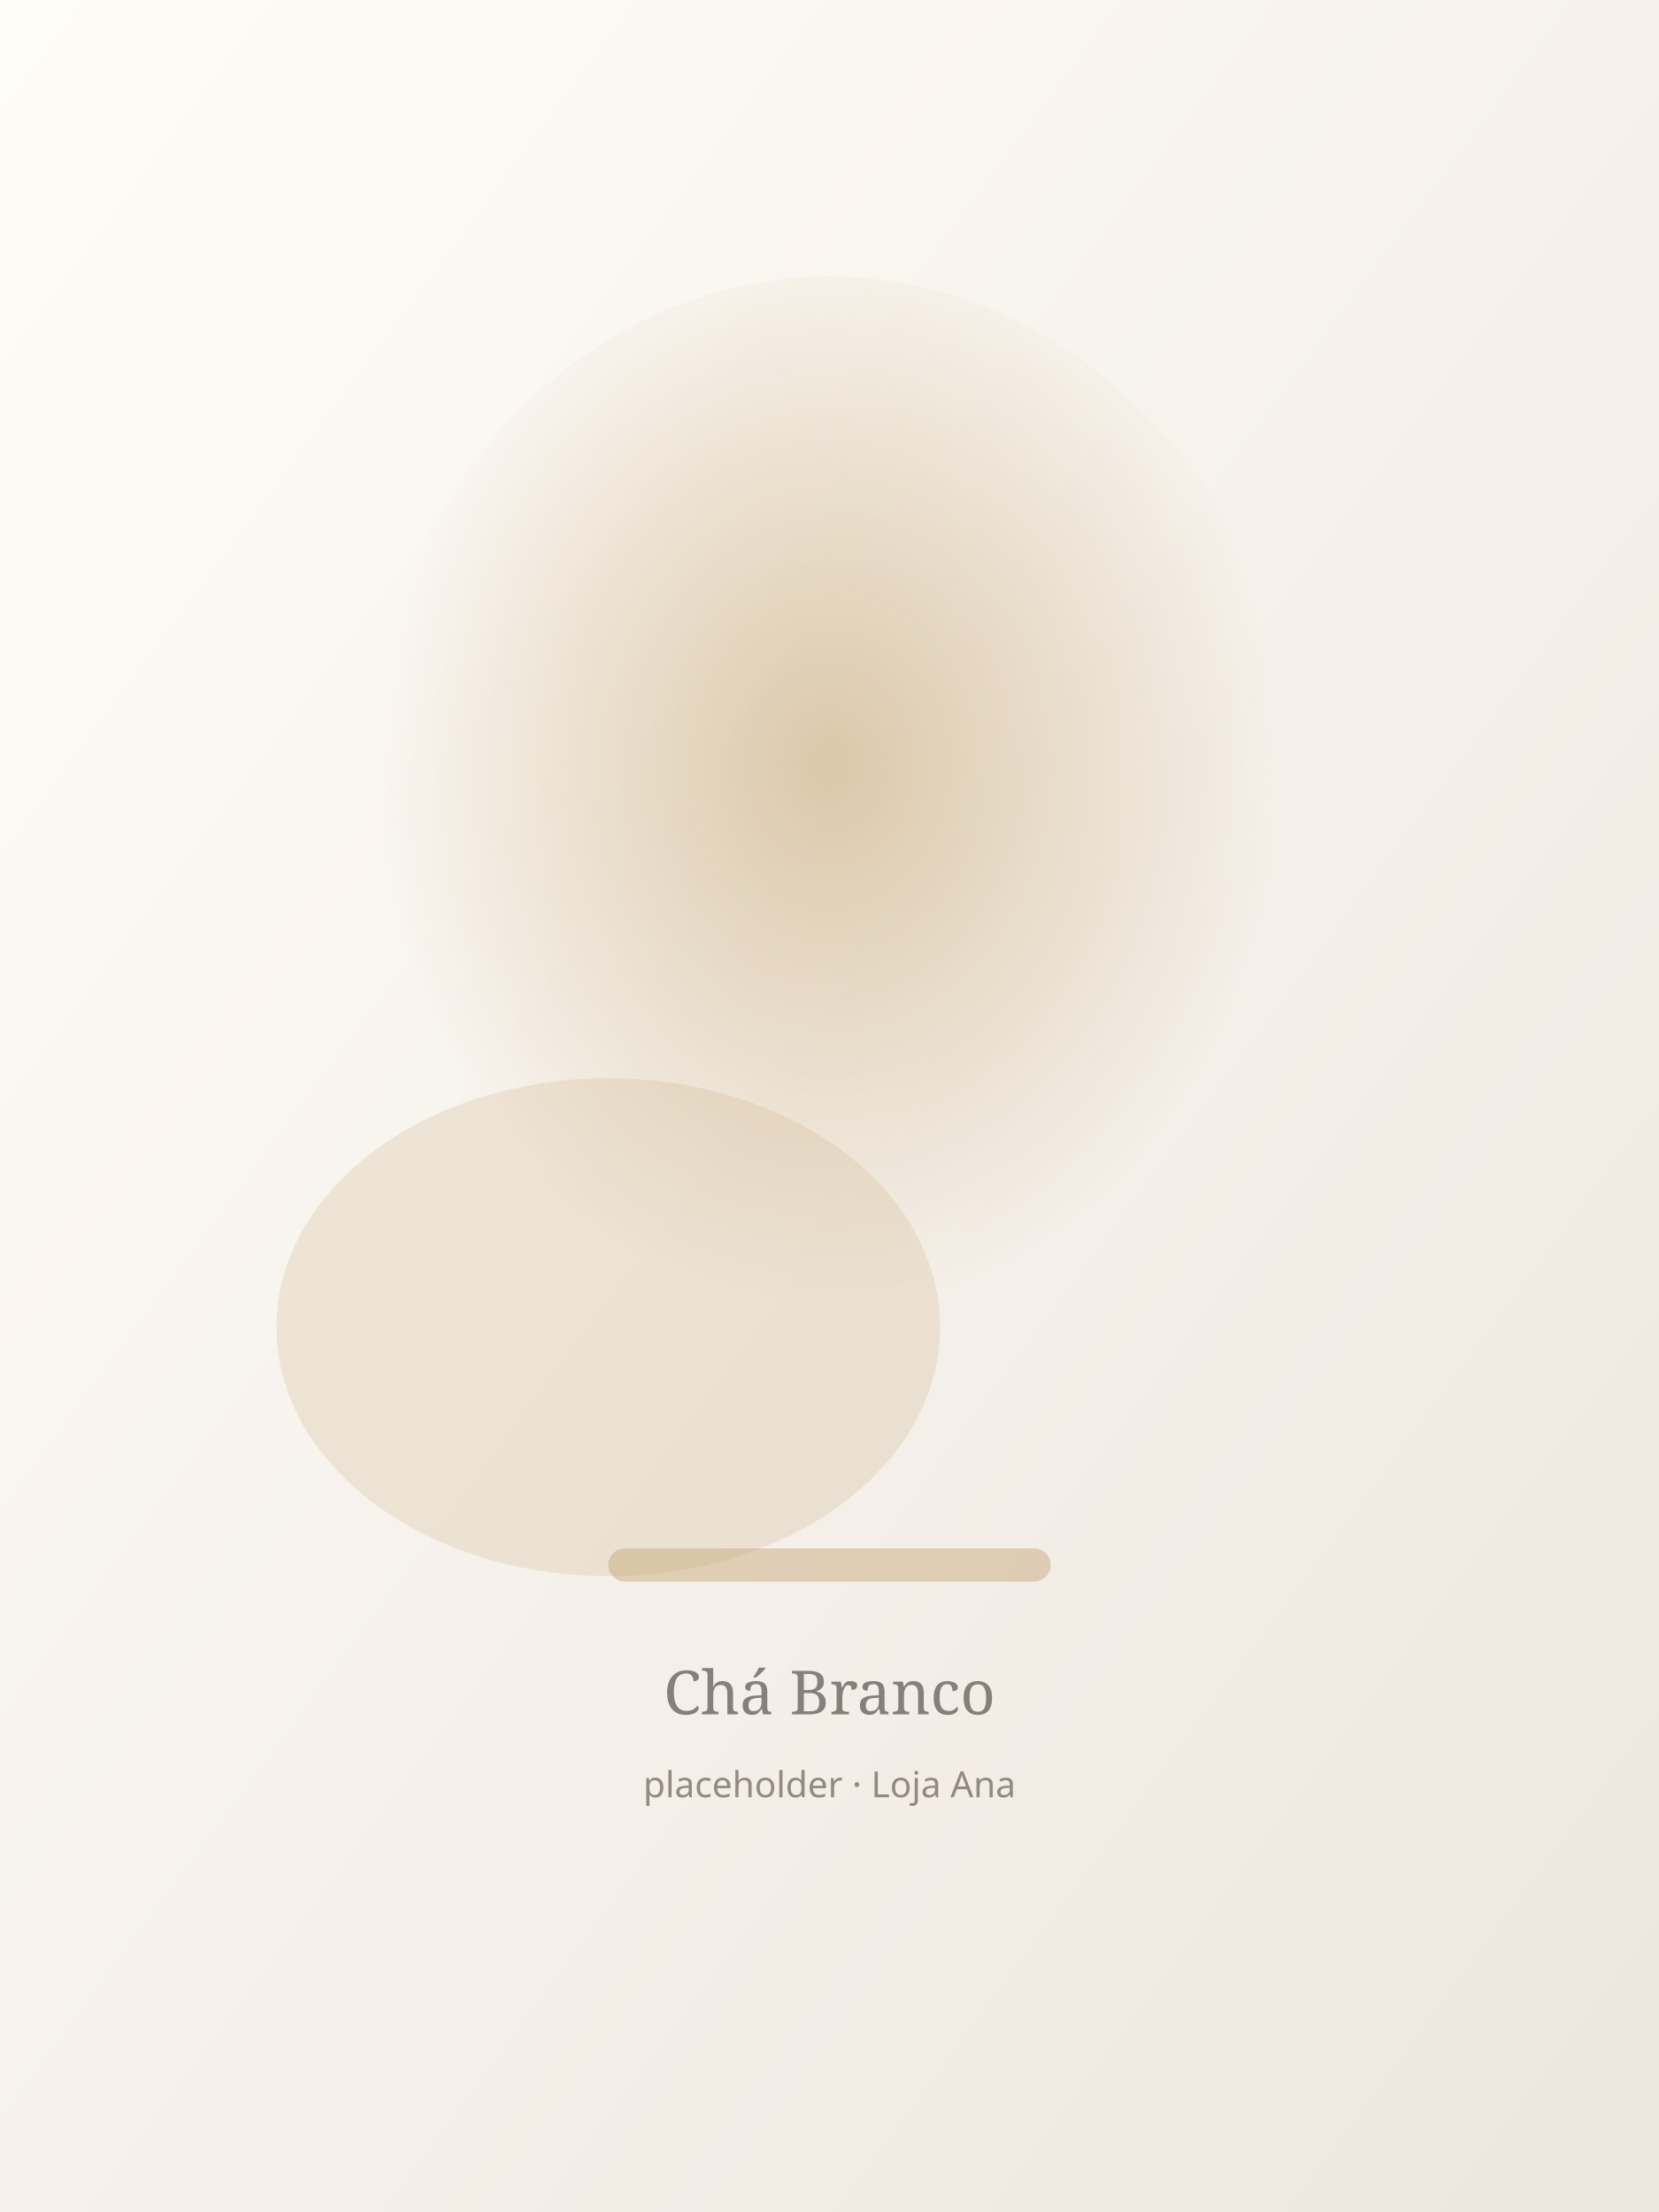
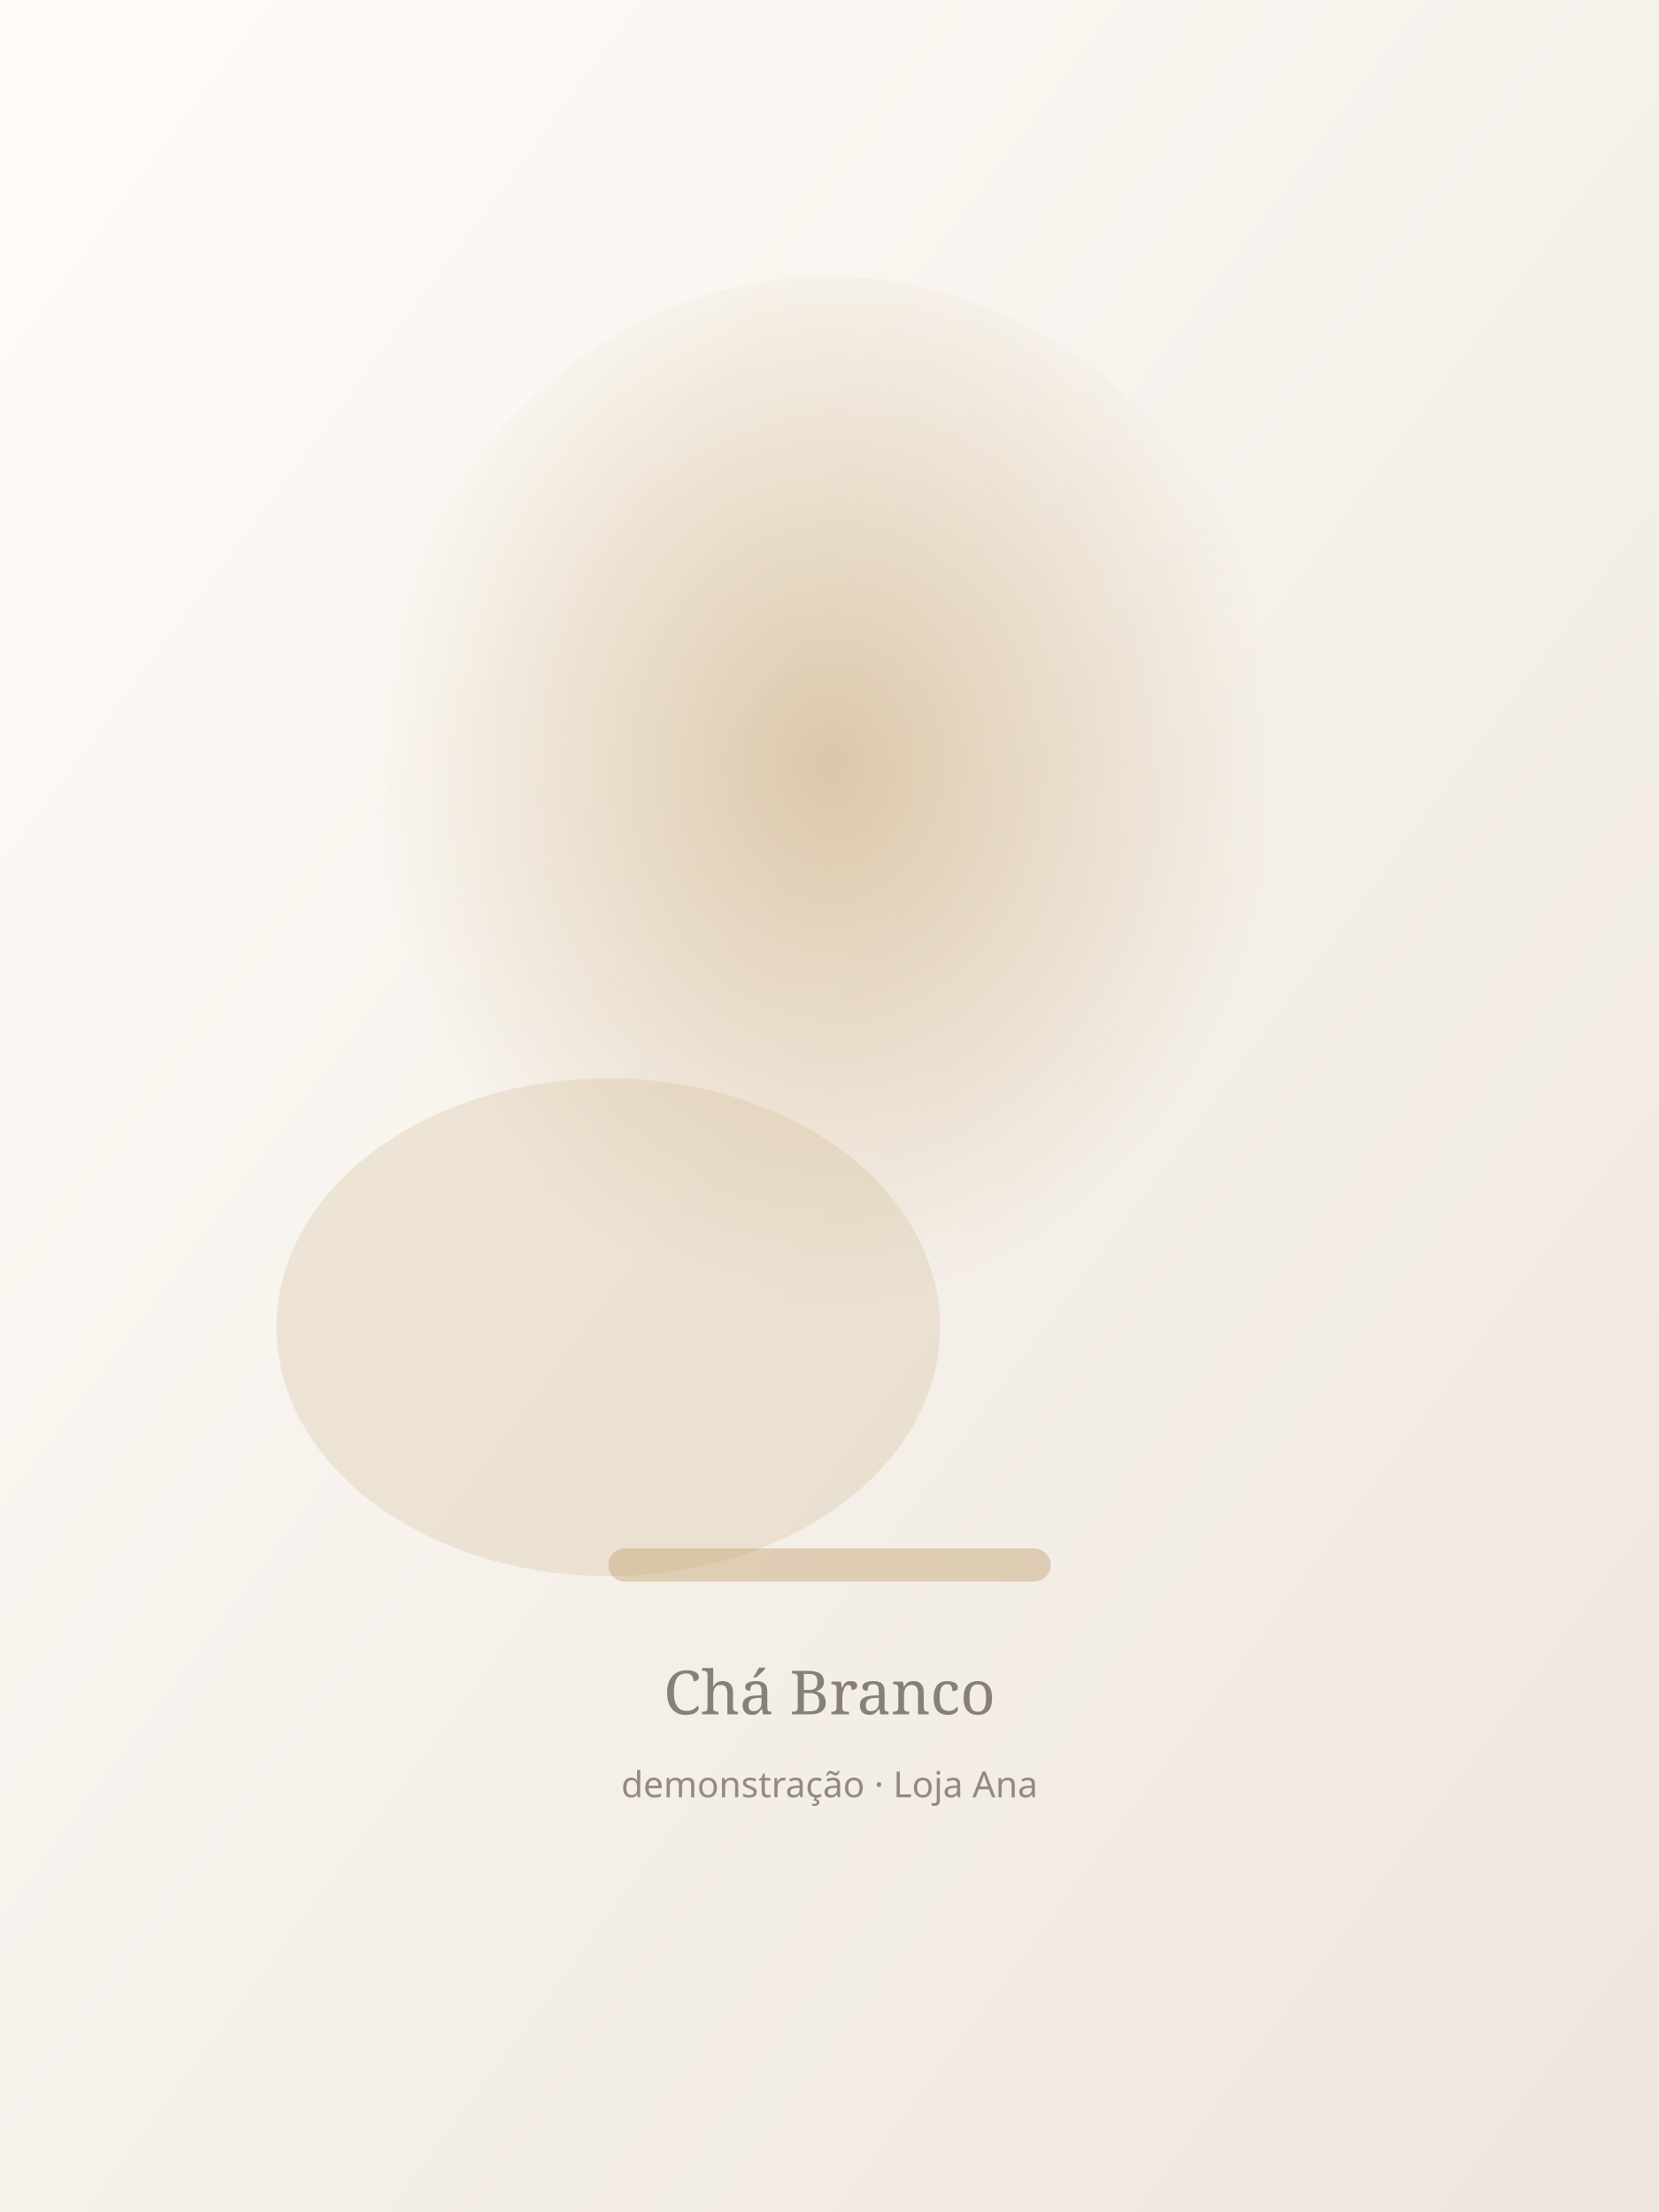
<svg xmlns="http://www.w3.org/2000/svg" width="600" height="800" viewBox="0 0 600 800" role="img" aria-label="Chá Branco">
  <defs>
    <linearGradient id="bg" x1="0" y1="0" x2="1" y2="1">
      <stop offset="0%" stop-color="#FFFCF8" />
      <stop offset="100%" stop-color="#EDE6DE" />
    </linearGradient>
    <radialGradient id="blob" cx="50%" cy="40%" r="45%">
      <stop offset="0%" stop-color="#C4A574" stop-opacity="0.55" />
      <stop offset="100%" stop-color="#C4A574" stop-opacity="0" />
    </radialGradient>
  </defs>
  <rect width="600" height="800" fill="url(#bg)" />
  <ellipse cx="300" cy="320" rx="180" ry="220" fill="url(#blob)" />
  <ellipse cx="220" cy="480" rx="120" ry="90" fill="#C4A574" opacity="0.2" />
  <rect x="220" y="560" width="160" height="12" rx="6" fill="#C4A574" opacity="0.45" />
  <text x="300" y="620" text-anchor="middle" font-family="Georgia, serif" font-size="22" fill="#2C2421" opacity="0.55">Chá Branco</text>
-   <text x="300" y="650" text-anchor="middle" font-family="system-ui,sans-serif" font-size="13" fill="#6B5E58" opacity="0.7">placeholder · Loja Ana</text>
+   <text x="300" y="650" text-anchor="middle" font-family="system-ui,sans-serif" font-size="13" fill="#6B5E58" opacity="0.7">demonstração · Loja Ana</text>
</svg>
